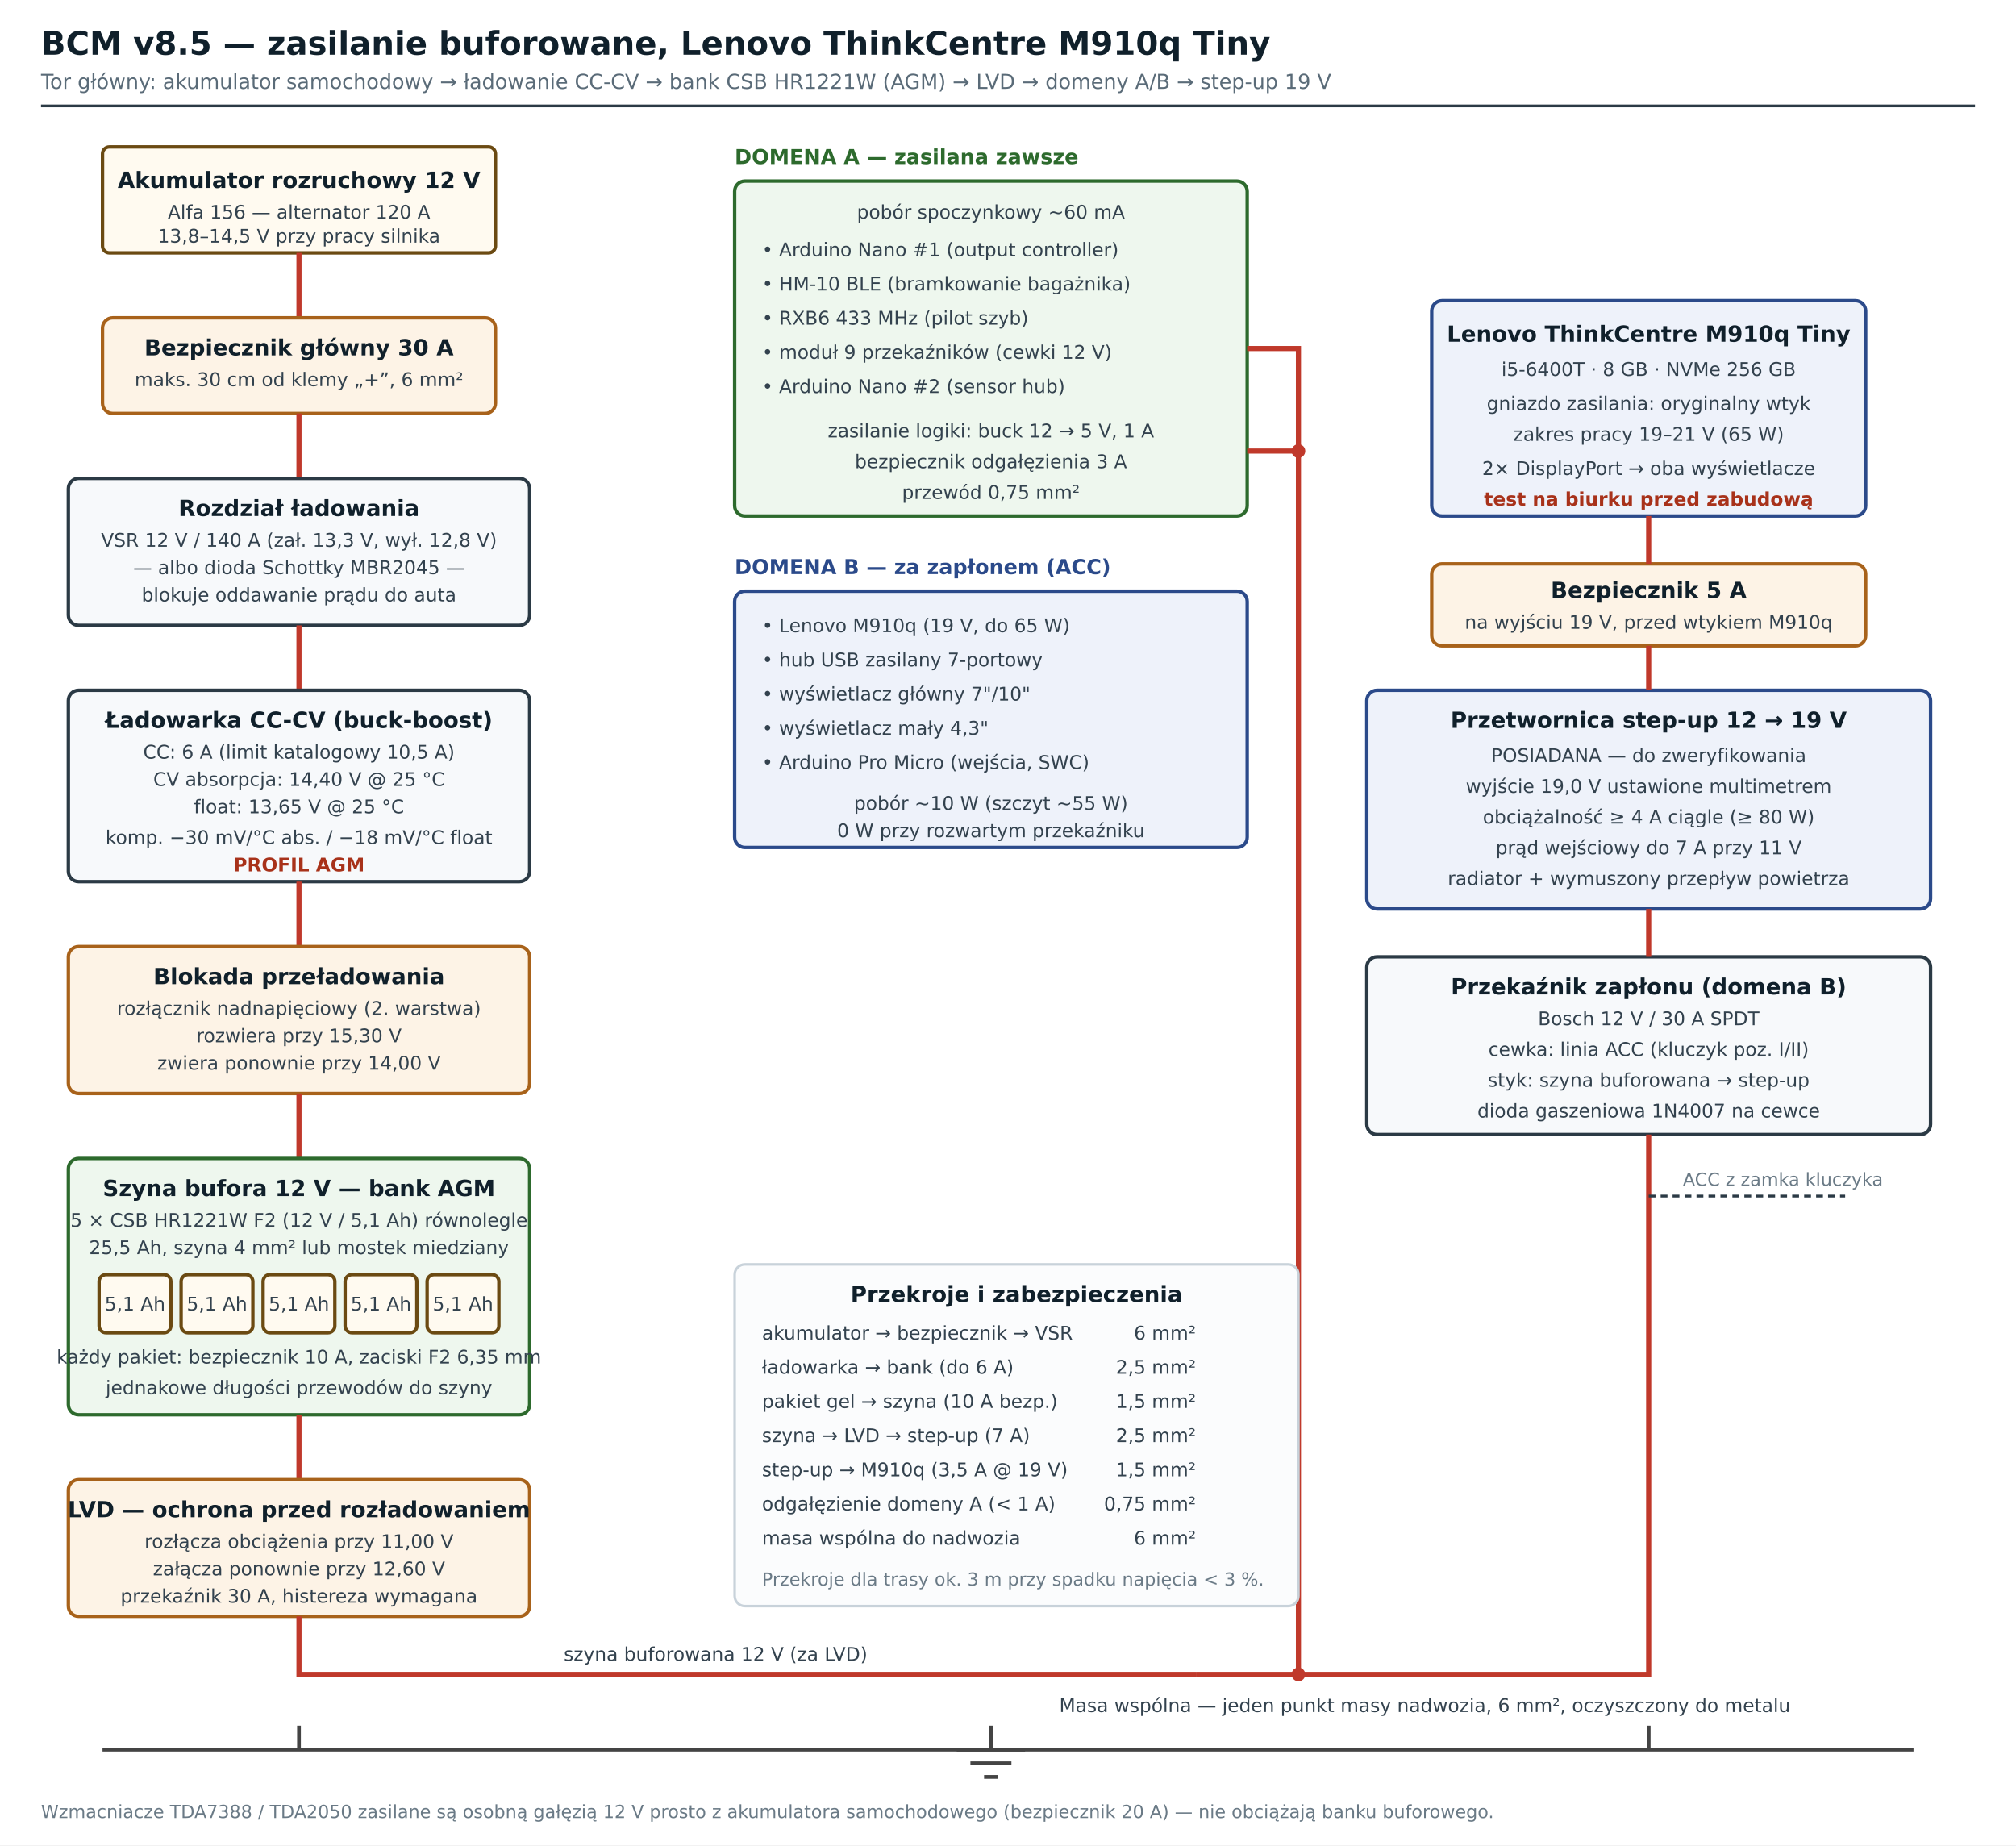
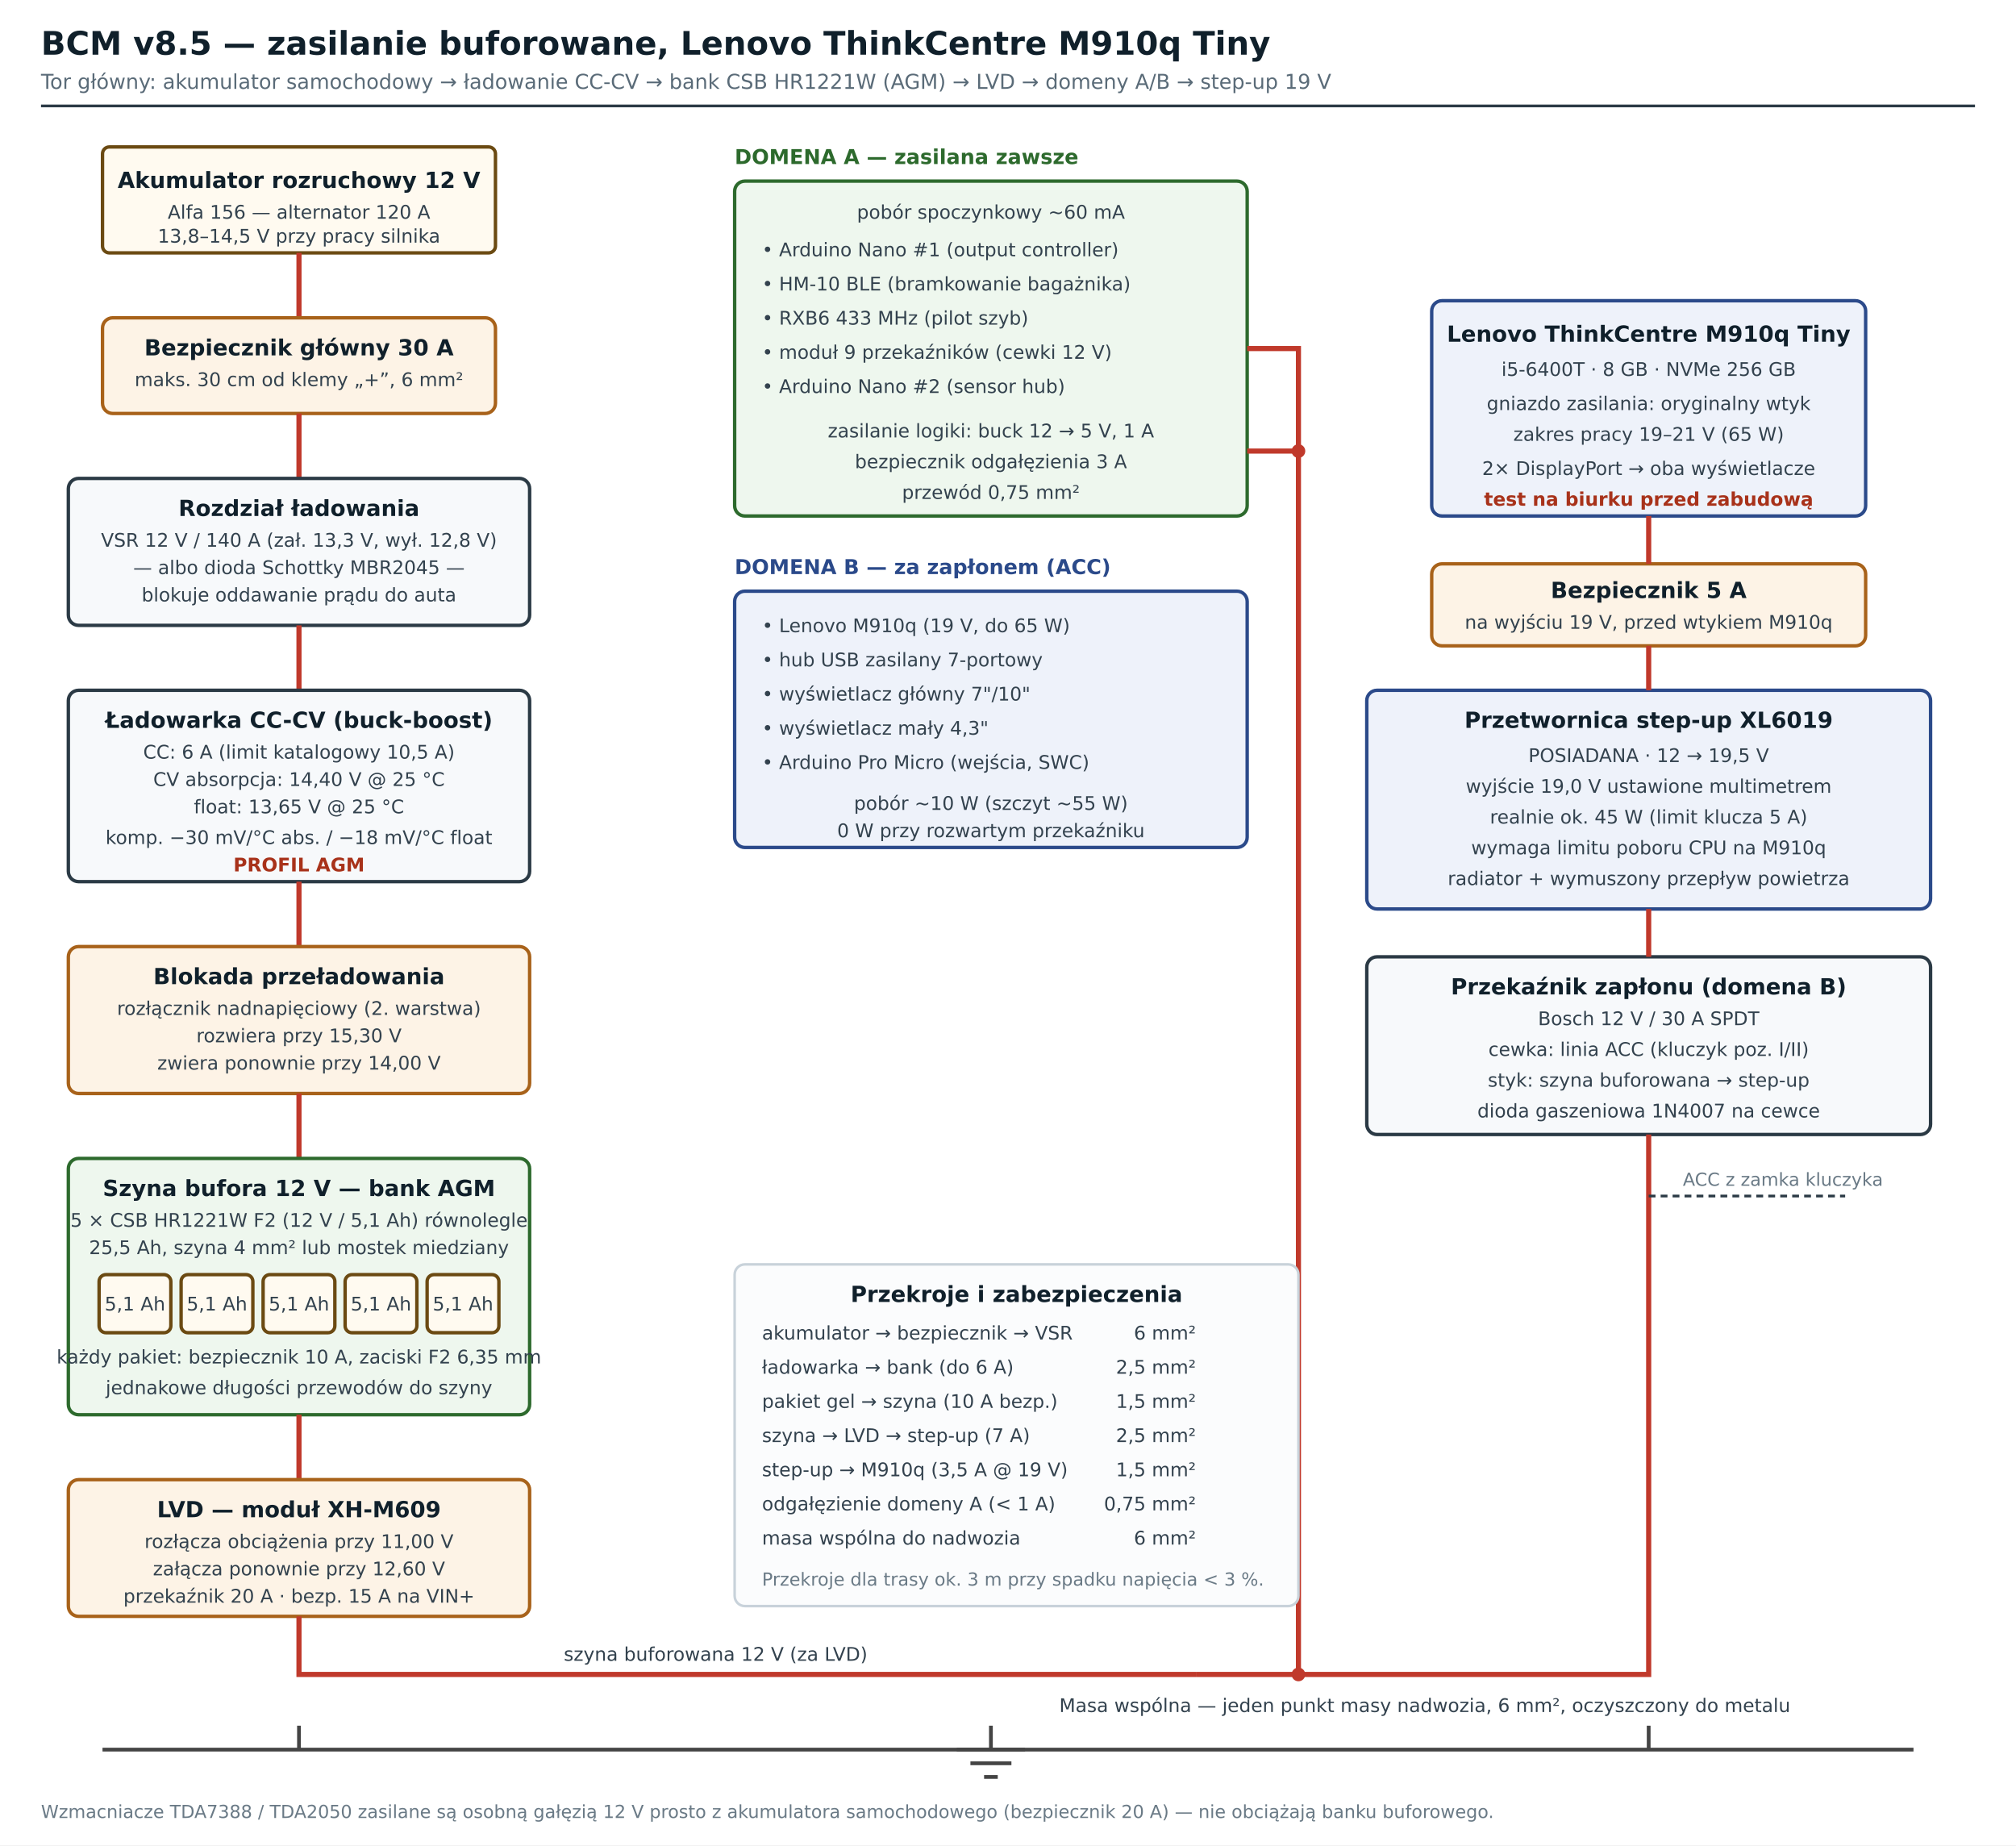
<svg xmlns="http://www.w3.org/2000/svg" width="1180" height="1080" viewBox="0 0 1180 1080" font-family="DejaVu Sans, Verdana, sans-serif">
  <style>
    .bg   { fill: #ffffff; }
    .box  { fill: #f7f9fb; stroke: #2b3a45; stroke-width: 2; rx: 6; }
    .boxA { fill: #eef7ee; stroke: #2d6a2d; stroke-width: 2; rx: 6; }
    .boxB { fill: #eef2fa; stroke: #2b4a8a; stroke-width: 2; rx: 6; }
    .boxW { fill: #fdf3e6; stroke: #a8621a; stroke-width: 2; rx: 6; }
    .batt { fill: #fffaf0; stroke: #6b4a12; stroke-width: 2; rx: 4; }
    .wire { stroke: #c0392b; stroke-width: 3; fill: none; }
    .wthin{ stroke: #2b3a45; stroke-width: 1.6; fill: none; }
    .gnd  { stroke: #444; stroke-width: 2.2; fill: none; }
    .ttl  { font-size: 19px; font-weight: bold; fill: #10202b; }
    .sub  { font-size: 12px; fill: #5a6b78; }
    .h    { font-size: 13px; font-weight: bold; fill: #10202b; text-anchor: middle; }
    .t    { font-size: 11px; fill: #33424e; text-anchor: middle; }
    .tl   { font-size: 11px; fill: #33424e; }
    .note { font-size: 10.5px; fill: #6a7a86; }
    .warn { font-size: 11px; font-weight: bold; fill: #a8321a; }
    .dom  { font-size: 12px; font-weight: bold; }
  </style>
  <rect class="bg" x="0" y="0" width="1180" height="1080" />
  <text class="ttl" x="24" y="32">BCM v8.5 — zasilanie buforowane, Lenovo ThinkCentre M910q Tiny</text>
  <text class="sub" x="24" y="52">Tor główny: akumulator samochodowy → ładowanie CC-CV → bank CSB HR1221W (AGM) → LVD → domeny A/B → step-up 19 V</text>
  <line class="wthin" x1="24" y1="62" x2="1156" y2="62" stroke="#c8d2da" />
  <rect class="batt" x="60" y="86" width="230" height="62" />
  <text class="h" x="175" y="110">Akumulator rozruchowy 12 V</text>
  <text class="t" x="175" y="128">Alfa 156 — alternator 120 A</text>
  <text class="t" x="175" y="142">13,8–14,5 V przy pracy silnika</text>
  <path class="wire" d="M175 148 L175 186" />
  <rect class="boxW" x="60" y="186" width="230" height="56" />
  <text class="h" x="175" y="208">Bezpiecznik główny 30 A</text>
  <text class="t" x="175" y="226">maks. 30 cm od klemy „+”, 6 mm²</text>
  <path class="wire" d="M175 242 L175 280" />
  <rect class="box" x="40" y="280" width="270" height="86" />
  <text class="h" x="175" y="302">Rozdział ładowania</text>
  <text class="t" x="175" y="320">VSR 12 V / 140 A (zał. 13,3 V, wył. 12,8 V)</text>
  <text class="t" x="175" y="336">— albo dioda Schottky MBR2045 —</text>
  <text class="t" x="175" y="352">blokuje oddawanie prądu do auta</text>
  <path class="wire" d="M175 366 L175 404" />
  <rect class="box" x="40" y="404" width="270" height="112" />
  <text class="h" x="175" y="426">Ładowarka CC-CV (buck-boost)</text>
  <text class="t" x="175" y="444">CC: 6 A  (limit katalogowy 10,5 A)</text>
  <text class="t" x="175" y="460">CV absorpcja: 14,40 V @ 25 °C</text>
  <text class="t" x="175" y="476">float: 13,65 V @ 25 °C</text>
  <text class="t" x="175" y="494">komp. −30 mV/°C abs. / −18 mV/°C float</text>
  <text class="warn" x="175" y="510" text-anchor="middle">PROFIL AGM</text>
  <path class="wire" d="M175 516 L175 554" />
  <rect class="boxW" x="40" y="554" width="270" height="86" />
  <text class="h" x="175" y="576">Blokada przeładowania</text>
  <text class="t" x="175" y="594">rozłącznik nadnapięciowy (2. warstwa)</text>
  <text class="t" x="175" y="610">rozwiera przy 15,30 V</text>
  <text class="t" x="175" y="626">zwiera ponownie przy 14,00 V</text>
  <path class="wire" d="M175 640 L175 678" />
  <rect class="boxA" x="40" y="678" width="270" height="150" />
  <text class="h" x="175" y="700">Szyna bufora 12 V — bank AGM</text>
  <text class="t" x="175" y="718">5 × CSB HR1221W F2 (12 V / 5,1 Ah) równolegle</text>
  <text class="t" x="175" y="734">25,5 Ah, szyna 4 mm² lub mostek miedziany</text>
  <g>
    <rect class="batt" x="58" y="746" width="42" height="34" />
    <text class="t" x="79" y="767">5,1 Ah</text>
    <rect class="batt" x="106" y="746" width="42" height="34" />
    <text class="t" x="127" y="767">5,1 Ah</text>
    <rect class="batt" x="154" y="746" width="42" height="34" />
    <text class="t" x="175" y="767">5,1 Ah</text>
    <rect class="batt" x="202" y="746" width="42" height="34" />
    <text class="t" x="223" y="767">5,1 Ah</text>
    <rect class="batt" x="250" y="746" width="42" height="34" />
    <text class="t" x="271" y="767">5,1 Ah</text>
  </g>
  <text class="t" x="175" y="798">każdy pakiet: bezpiecznik 10 A, zaciski F2 6,35 mm</text>
  <text class="t" x="175" y="816">jednakowe długości przewodów do szyny</text>
  <path class="wire" d="M175 828 L175 866" />
  <rect class="boxW" x="40" y="866" width="270" height="80" />
-   <text class="h" x="175" y="888">LVD — ochrona przed rozładowaniem</text>
+   <text class="h" x="175" y="888">LVD — moduł XH-M609</text>
  <text class="t" x="175" y="906">rozłącza obciążenia przy 11,00 V</text>
  <text class="t" x="175" y="922">załącza ponownie przy 12,60 V</text>
-   <text class="t" x="175" y="938">przekaźnik 30 A, histereza wymagana</text>
+   <text class="t" x="175" y="938">przekaźnik 20 A · bezp. 15 A na VIN+</text>
  <path class="wire" d="M175 946 L175 980 L700 980" />
  <text class="tl" x="330" y="972">szyna buforowana 12 V (za LVD)</text>
  <text class="dom" x="430" y="96" fill="#2d6a2d">DOMENA A — zasilana zawsze</text>
  <rect class="boxA" x="430" y="106" width="300" height="196" />
  <text class="t" x="580" y="128">pobór spoczynkowy ~60 mA</text>
  <text class="tl" x="446" y="150">• Arduino Nano #1 (output controller)</text>
  <text class="tl" x="446" y="170">• HM-10 BLE (bramkowanie bagażnika)</text>
  <text class="tl" x="446" y="190">• RXB6 433 MHz (pilot szyb)</text>
  <text class="tl" x="446" y="210">• moduł 9 przekaźników (cewki 12 V)</text>
  <text class="tl" x="446" y="230">• Arduino Nano #2 (sensor hub)</text>
  <text class="t" x="580" y="256">zasilanie logiki: buck 12 → 5 V, 1 A</text>
  <text class="t" x="580" y="274">bezpiecznik odgałęzienia 3 A</text>
  <text class="t" x="580" y="292">przewód 0,75 mm²</text>
  <text class="dom" x="430" y="336" fill="#2b4a8a">DOMENA B — za zapłonem (ACC)</text>
  <rect class="boxB" x="430" y="346" width="300" height="150" />
  <text class="tl" x="446" y="370">• Lenovo M910q (19 V, do 65 W)</text>
  <text class="tl" x="446" y="390">• hub USB zasilany 7-portowy</text>
  <text class="tl" x="446" y="410">• wyświetlacz główny 7"/10"</text>
  <text class="tl" x="446" y="430">• wyświetlacz mały 4,3"</text>
  <text class="tl" x="446" y="450">• Arduino Pro Micro (wejścia, SWC)</text>
  <text class="t" x="580" y="474">pobór ~10 W (szczyt ~55 W)</text>
  <text class="t" x="580" y="490">0 W przy rozwartym przekaźniku</text>
  <path class="wire" d="M700 980 L760 980 L760 264 L730 264" />
  <path class="wire" d="M760 264 L760 204 L730 204" />
  <circle cx="760" cy="264" r="4" fill="#c0392b" />
  <rect class="box" x="800" y="560" width="330" height="104" />
  <text class="h" x="965" y="582">Przekaźnik zapłonu (domena B)</text>
  <text class="t" x="965" y="600">Bosch 12 V / 30 A SPDT</text>
  <text class="t" x="965" y="618">cewka: linia ACC (kluczyk poz. I/II)</text>
  <text class="t" x="965" y="636">styk: szyna buforowana → step-up</text>
  <text class="t" x="965" y="654">dioda gaszeniowa 1N4007 na cewce</text>
  <path class="wire" d="M760 980 L965 980 L965 664" />
  <circle cx="760" cy="980" r="4" fill="#c0392b" />
  <path class="wthin" d="M965 700 L1080 700" stroke-dasharray="4 3" />
  <text class="note" x="985" y="694">ACC z zamka kluczyka</text>
  <rect class="boxB" x="800" y="404" width="330" height="128" />
-   <text class="h" x="965" y="426">Przetwornica step-up 12 → 19 V</text>
-   <text class="t" x="965" y="446">POSIADANA — do zweryfikowania</text>
+   <text class="h" x="965" y="426">Przetwornica step-up XL6019</text>
+   <text class="t" x="965" y="446">POSIADANA · 12 → 19,5 V</text>
  <text class="t" x="965" y="464">wyjście 19,0 V ustawione multimetrem</text>
-   <text class="t" x="965" y="482">obciążalność ≥ 4 A ciągle (≥ 80 W)</text>
-   <text class="t" x="965" y="500">prąd wejściowy do 7 A przy 11 V</text>
+   <text class="t" x="965" y="482">realnie ok. 45 W (limit klucza 5 A)</text>
+   <text class="t" x="965" y="500">wymaga limitu poboru CPU na M910q</text>
  <text class="t" x="965" y="518">radiator + wymuszony przepływ powietrza</text>
  <path class="wire" d="M965 560 L965 532" />
  <rect class="boxW" x="838" y="330" width="254" height="48" />
  <text class="h" x="965" y="350">Bezpiecznik 5 A</text>
  <text class="t" x="965" y="368">na wyjściu 19 V, przed wtykiem M910q</text>
  <path class="wire" d="M965 404 L965 378" />
  <rect class="boxB" x="838" y="176" width="254" height="126" />
  <text class="h" x="965" y="200">Lenovo ThinkCentre M910q Tiny</text>
  <text class="t" x="965" y="220">i5-6400T · 8 GB · NVMe 256 GB</text>
  <text class="t" x="965" y="240">gniazdo zasilania: oryginalny wtyk</text>
  <text class="t" x="965" y="258">zakres pracy 19–21 V (65 W)</text>
  <text class="t" x="965" y="278">2× DisplayPort → oba wyświetlacze</text>
  <text class="warn" x="965" y="296" text-anchor="middle">test na biurku przed zabudową</text>
  <path class="wire" d="M965 330 L965 302" />
  <path class="gnd" d="M60 1024 L1120 1024" />
  <path class="gnd" d="M175 1010 L175 1024" />
  <path class="gnd" d="M580 1010 L580 1024" />
  <path class="gnd" d="M965 1010 L965 1024" />
  <path class="gnd" d="M560 1024 L600 1024 M568 1032 L592 1032 M576 1040 L584 1040" />
  <text class="tl" x="620" y="1002">Masa wspólna — jeden punkt masy nadwozia, 6 mm², oczyszczony do metalu</text>
  <rect x="430" y="740" width="330" height="200" fill="#fbfcfd" stroke="#c8d2da" stroke-width="1.5" rx="6" />
  <text class="h" x="595" y="762">Przekroje i zabezpieczenia</text>
  <text class="tl" x="446" y="784">akumulator → bezpiecznik → VSR</text>
  <text class="tl" x="700" y="784" text-anchor="end">6 mm²</text>
  <text class="tl" x="446" y="804">ładowarka → bank (do 6 A)</text>
  <text class="tl" x="700" y="804" text-anchor="end">2,5 mm²</text>
  <text class="tl" x="446" y="824">pakiet gel → szyna (10 A bezp.)</text>
  <text class="tl" x="700" y="824" text-anchor="end">1,5 mm²</text>
  <text class="tl" x="446" y="844">szyna → LVD → step-up (7 A)</text>
  <text class="tl" x="700" y="844" text-anchor="end">2,5 mm²</text>
  <text class="tl" x="446" y="864">step-up → M910q (3,5 A @ 19 V)</text>
  <text class="tl" x="700" y="864" text-anchor="end">1,5 mm²</text>
  <text class="tl" x="446" y="884">odgałęzienie domeny A (&lt; 1 A)</text>
  <text class="tl" x="700" y="884" text-anchor="end">0,75 mm²</text>
  <text class="tl" x="446" y="904">masa wspólna do nadwozia</text>
  <text class="tl" x="700" y="904" text-anchor="end">6 mm²</text>
  <text class="note" x="446" y="928">Przekroje dla trasy ok. 3 m przy spadku napięcia &lt; 3 %.</text>
  <text class="note" x="24" y="1064">Wzmacniacze TDA7388 / TDA2050 zasilane są osobną gałęzią 12 V prosto z akumulatora samochodowego (bezpiecznik 20 A) — nie obciążają banku buforowego.</text>
</svg>
